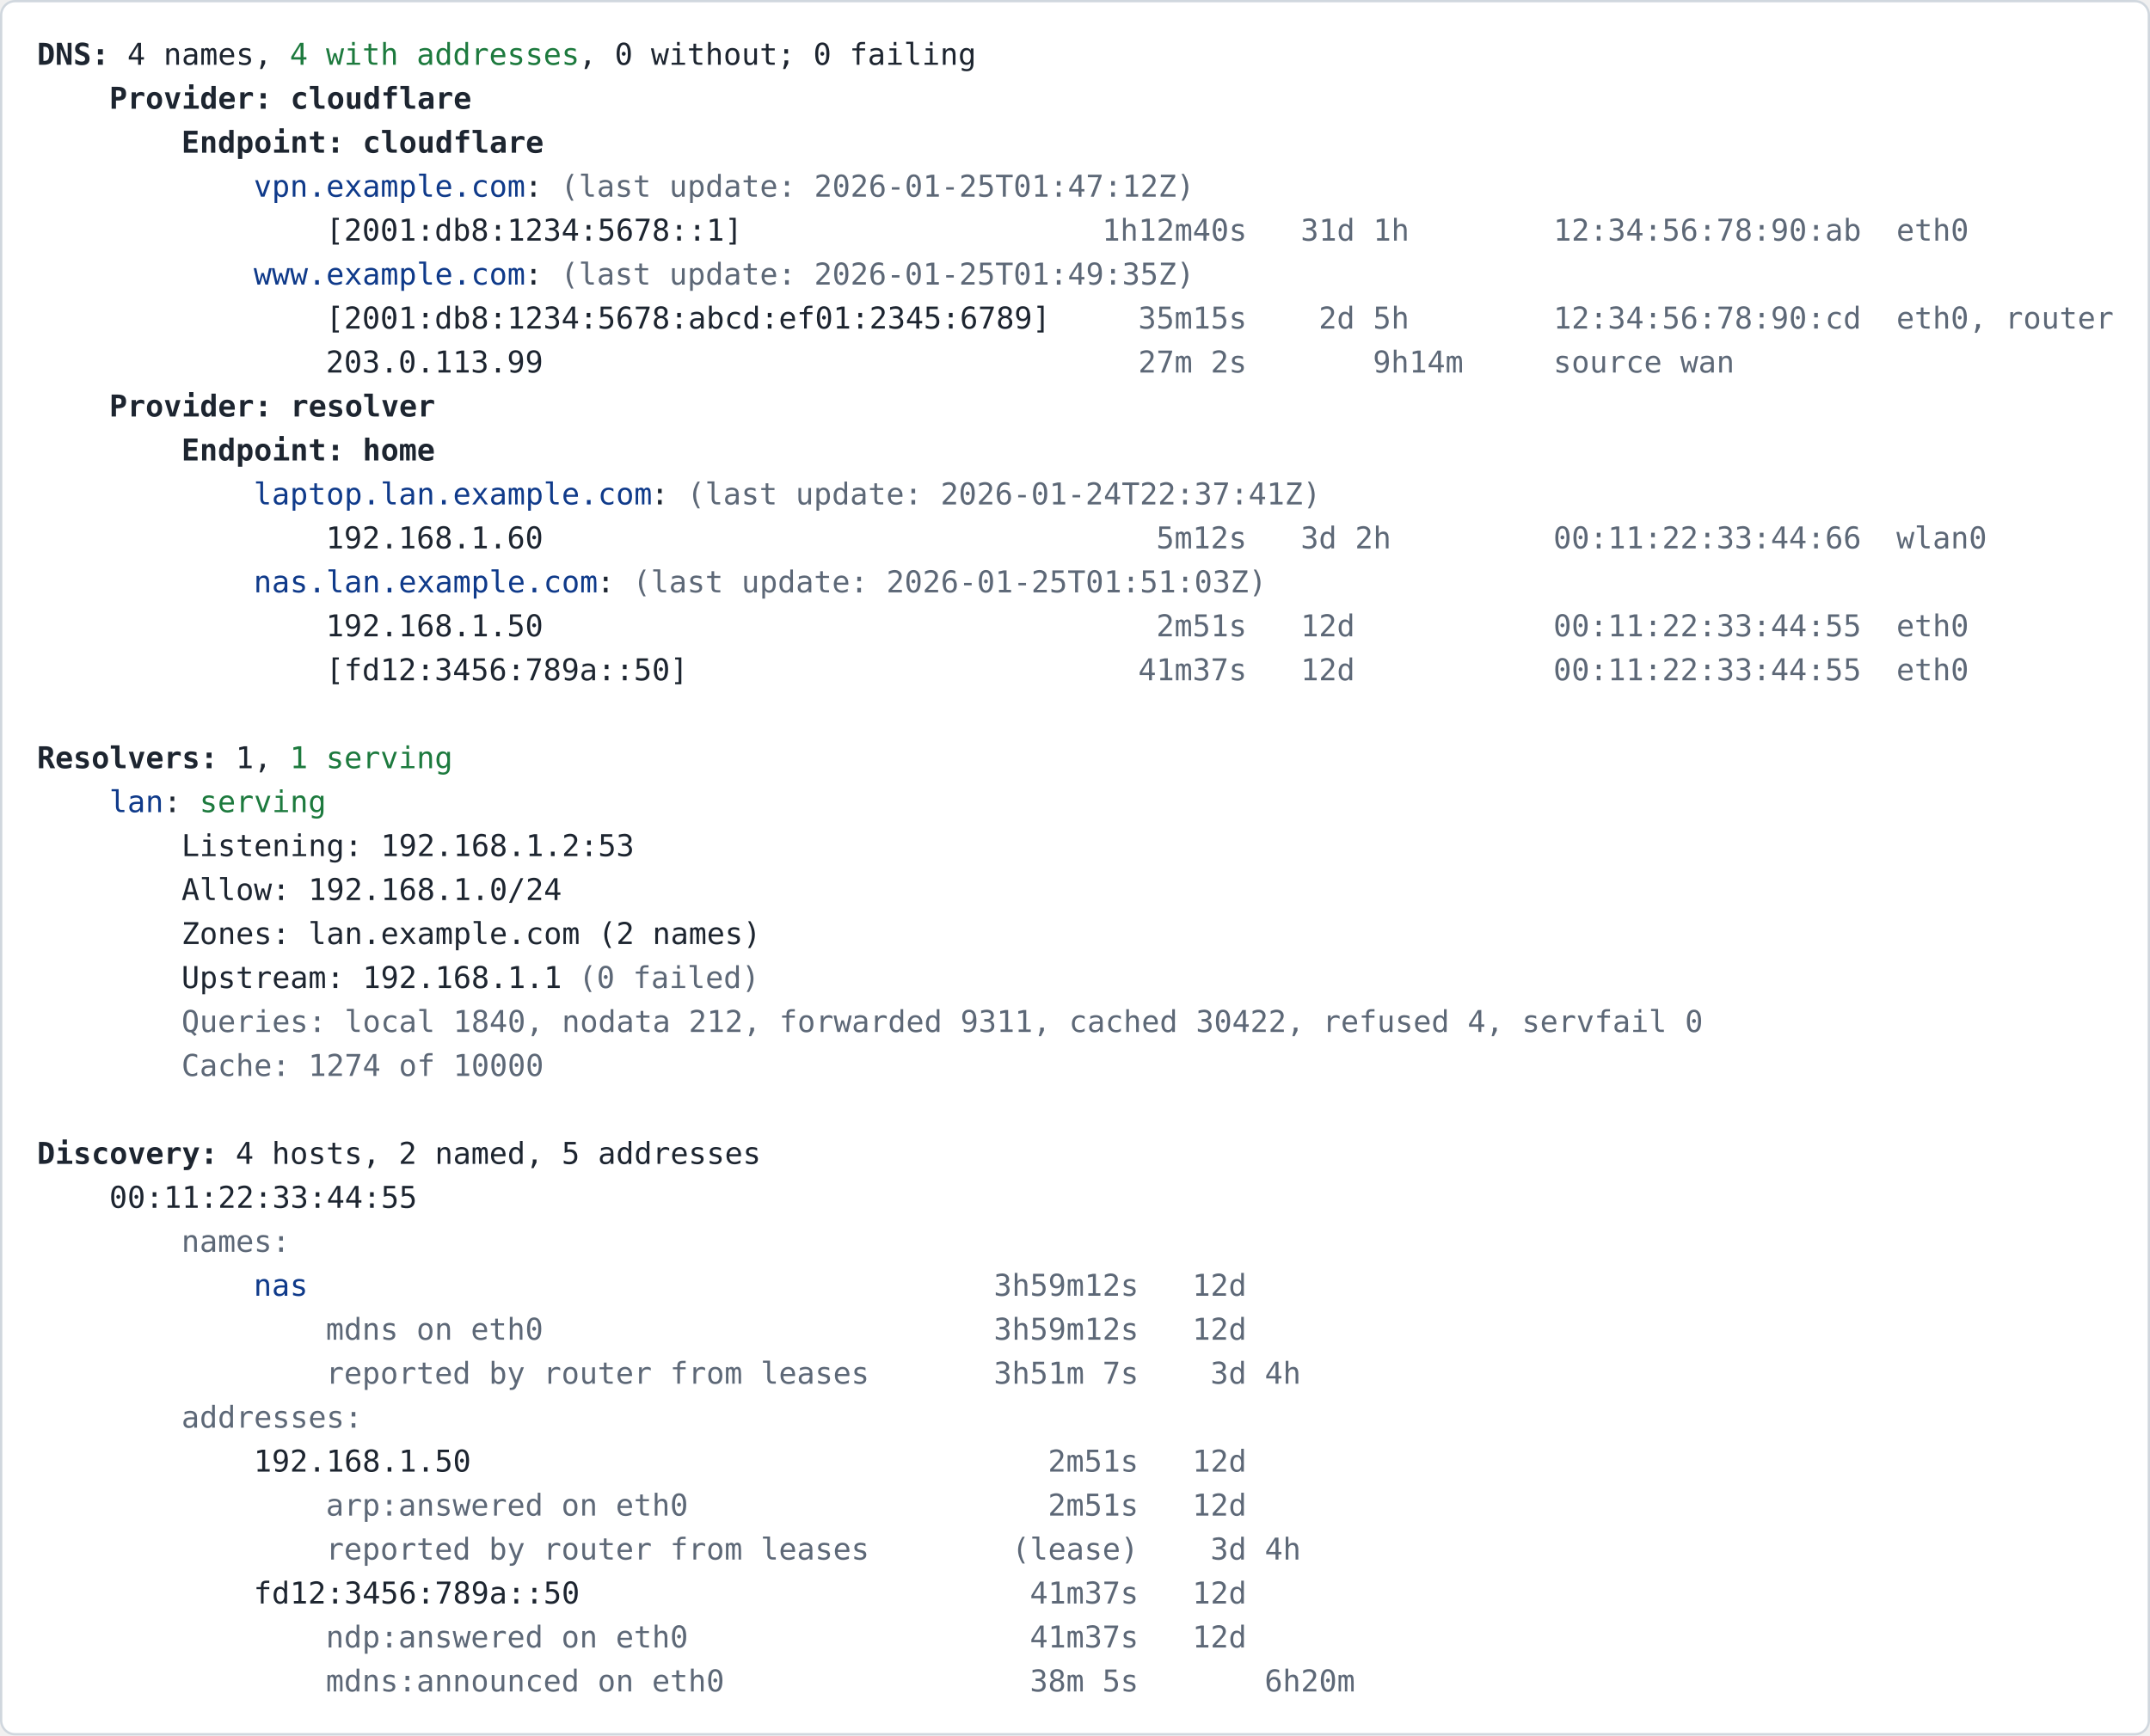
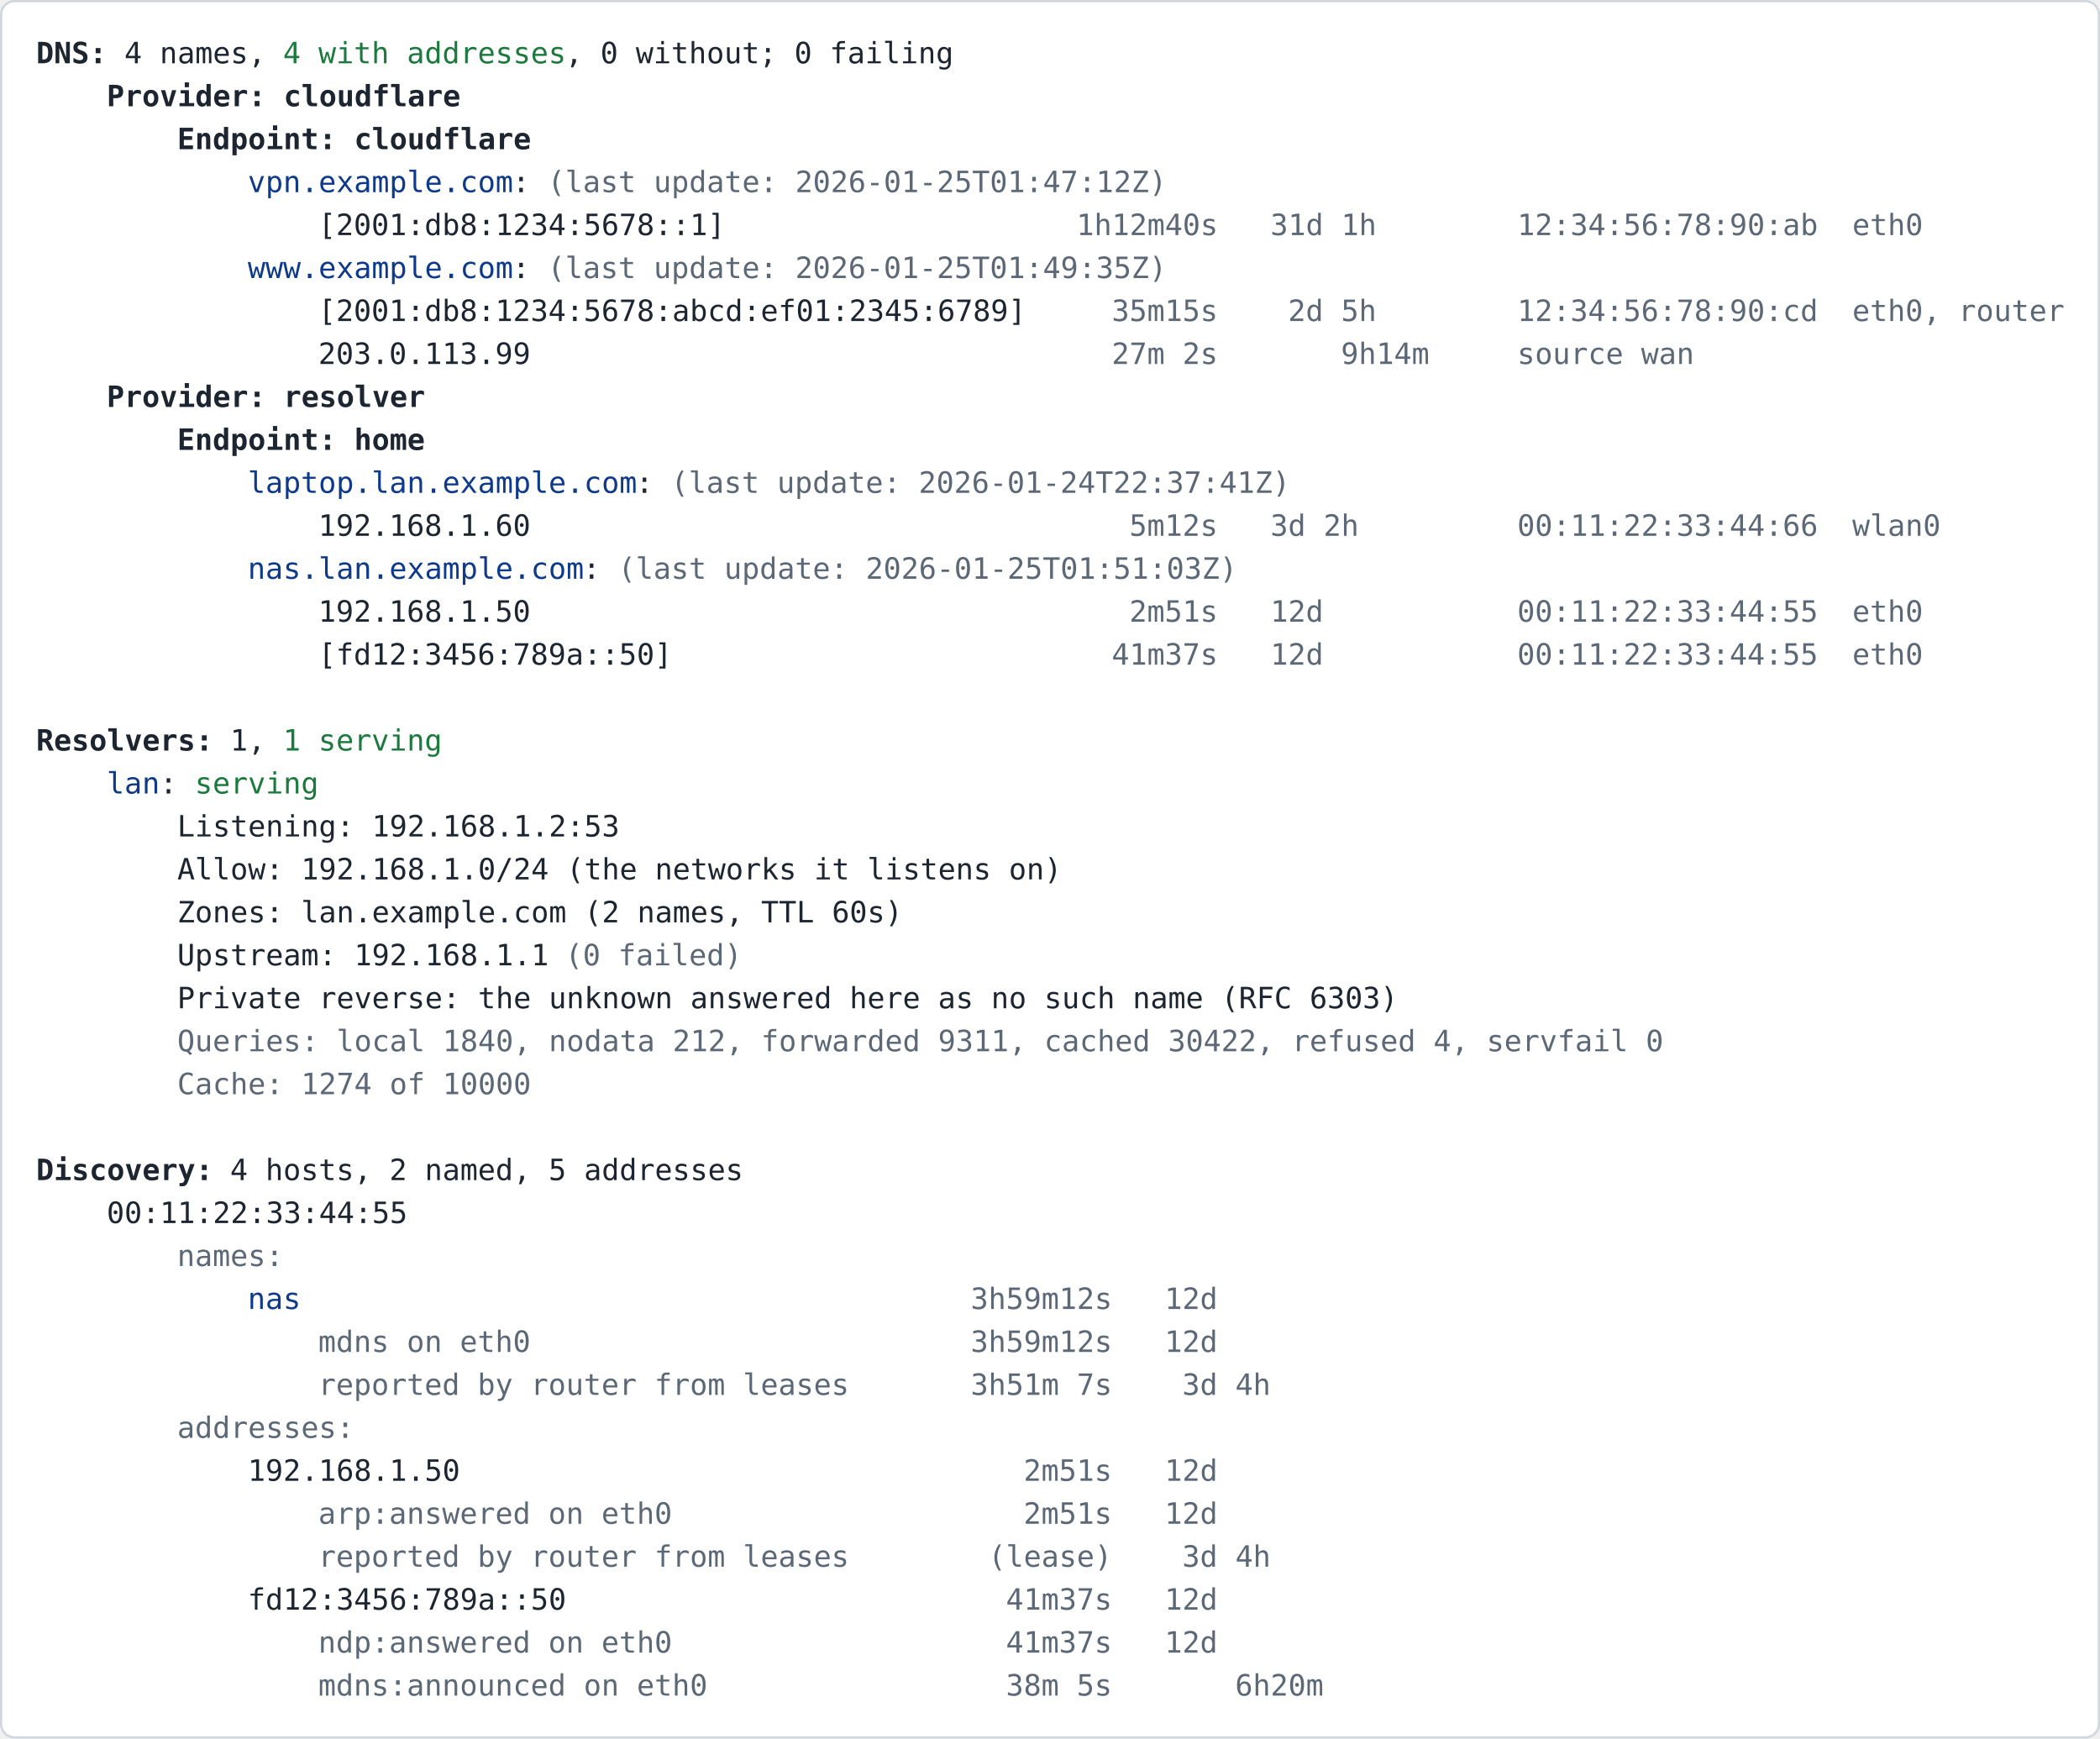
- <svg xmlns="http://www.w3.org/2000/svg" viewBox="0 0 929 750" width="929" height="750" role="img" aria-label="The report of ipv6ddns, with its colors">
-   <rect x="0.5" y="0.5" width="928" height="749" rx="6" fill="#ffffff" stroke="#d0d7de" />
+ <svg xmlns="http://www.w3.org/2000/svg" viewBox="0 0 929 769" width="929" height="769" role="img" aria-label="The report of ipv6ddns, with its colors">
+   <rect x="0.5" y="0.5" width="928" height="768" rx="6" fill="#ffffff" stroke="#d0d7de" />
  <g font-family="ui-monospace, SFMono-Regular, 'SF Mono', Menlo, Consolas, 'DejaVu Sans Mono', monospace" font-size="13" fill="#1d2530">
    <text x="16" y="28" textLength="31.2" lengthAdjust="spacingAndGlyphs" fill="#1d2530" font-weight="600">DNS:</text>
    <text x="55" y="28" textLength="62.4" lengthAdjust="spacingAndGlyphs">4 names,</text>
    <text x="125.2" y="28" textLength="124.8" lengthAdjust="spacingAndGlyphs" fill="#1d7a3e">4 with addresses</text>
    <text x="250" y="28" textLength="7.8" lengthAdjust="spacingAndGlyphs">,</text>
    <text x="265.6" y="28" textLength="70.2" lengthAdjust="spacingAndGlyphs">0 without</text>
    <text x="335.8" y="28" textLength="7.8" lengthAdjust="spacingAndGlyphs">;</text>
    <text x="351.4" y="28" textLength="70.2" lengthAdjust="spacingAndGlyphs">0 failing</text>
    <text x="47.2" y="47" textLength="156" lengthAdjust="spacingAndGlyphs" fill="#1d2530" font-weight="600">Provider: cloudflare</text>
    <text x="78.4" y="66" textLength="156" lengthAdjust="spacingAndGlyphs" fill="#1d2530" font-weight="600">Endpoint: cloudflare</text>
    <text x="109.6" y="85" textLength="117" lengthAdjust="spacingAndGlyphs" fill="#0f3a8a">vpn.example.com</text>
    <text x="226.6" y="85" textLength="7.8" lengthAdjust="spacingAndGlyphs">:</text>
    <text x="242.2" y="85" textLength="273" lengthAdjust="spacingAndGlyphs" fill="#5d6877">(last update: 2026-01-25T01:47:12Z)</text>
    <text x="140.8" y="104" textLength="179.4" lengthAdjust="spacingAndGlyphs">[2001:db8:1234:5678::1]</text>
    <text x="476.2" y="104" textLength="62.4" lengthAdjust="spacingAndGlyphs" fill="#5d6877">1h12m40s</text>
    <text x="562" y="104" textLength="46.8" lengthAdjust="spacingAndGlyphs" fill="#5d6877">31d 1h</text>
    <text x="671.2" y="104" textLength="132.6" lengthAdjust="spacingAndGlyphs" fill="#5d6877">12:34:56:78:90:ab</text>
    <text x="819.4" y="104" textLength="31.2" lengthAdjust="spacingAndGlyphs" fill="#5d6877">eth0</text>
    <text x="109.6" y="123" textLength="117" lengthAdjust="spacingAndGlyphs" fill="#0f3a8a">www.example.com</text>
    <text x="226.6" y="123" textLength="7.8" lengthAdjust="spacingAndGlyphs">:</text>
    <text x="242.2" y="123" textLength="273" lengthAdjust="spacingAndGlyphs" fill="#5d6877">(last update: 2026-01-25T01:49:35Z)</text>
    <text x="140.8" y="142" textLength="312" lengthAdjust="spacingAndGlyphs">[2001:db8:1234:5678:abcd:ef01:2345:6789]</text>
    <text x="491.8" y="142" textLength="46.8" lengthAdjust="spacingAndGlyphs" fill="#5d6877">35m15s</text>
    <text x="569.8" y="142" textLength="39" lengthAdjust="spacingAndGlyphs" fill="#5d6877">2d 5h</text>
    <text x="671.2" y="142" textLength="132.6" lengthAdjust="spacingAndGlyphs" fill="#5d6877">12:34:56:78:90:cd</text>
    <text x="819.4" y="142" textLength="93.6" lengthAdjust="spacingAndGlyphs" fill="#5d6877">eth0, router</text>
    <text x="140.8" y="161" textLength="93.6" lengthAdjust="spacingAndGlyphs">203.0.113.99</text>
    <text x="491.8" y="161" textLength="46.8" lengthAdjust="spacingAndGlyphs" fill="#5d6877">27m 2s</text>
    <text x="593.2" y="161" textLength="39" lengthAdjust="spacingAndGlyphs" fill="#5d6877">9h14m</text>
    <text x="671.2" y="161" textLength="78" lengthAdjust="spacingAndGlyphs" fill="#5d6877">source wan</text>
    <text x="47.2" y="180" textLength="140.4" lengthAdjust="spacingAndGlyphs" fill="#1d2530" font-weight="600">Provider: resolver</text>
    <text x="78.4" y="199" textLength="109.2" lengthAdjust="spacingAndGlyphs" fill="#1d2530" font-weight="600">Endpoint: home</text>
    <text x="109.6" y="218" textLength="171.6" lengthAdjust="spacingAndGlyphs" fill="#0f3a8a">laptop.lan.example.com</text>
    <text x="281.2" y="218" textLength="7.8" lengthAdjust="spacingAndGlyphs">:</text>
    <text x="296.8" y="218" textLength="273" lengthAdjust="spacingAndGlyphs" fill="#5d6877">(last update: 2026-01-24T22:37:41Z)</text>
    <text x="140.8" y="237" textLength="93.6" lengthAdjust="spacingAndGlyphs">192.168.1.60</text>
    <text x="499.6" y="237" textLength="39" lengthAdjust="spacingAndGlyphs" fill="#5d6877">5m12s</text>
    <text x="562" y="237" textLength="39" lengthAdjust="spacingAndGlyphs" fill="#5d6877">3d 2h</text>
    <text x="671.2" y="237" textLength="132.6" lengthAdjust="spacingAndGlyphs" fill="#5d6877">00:11:22:33:44:66</text>
    <text x="819.4" y="237" textLength="39" lengthAdjust="spacingAndGlyphs" fill="#5d6877">wlan0</text>
    <text x="109.6" y="256" textLength="148.2" lengthAdjust="spacingAndGlyphs" fill="#0f3a8a">nas.lan.example.com</text>
    <text x="257.8" y="256" textLength="7.8" lengthAdjust="spacingAndGlyphs">:</text>
    <text x="273.4" y="256" textLength="273" lengthAdjust="spacingAndGlyphs" fill="#5d6877">(last update: 2026-01-25T01:51:03Z)</text>
    <text x="140.8" y="275" textLength="93.6" lengthAdjust="spacingAndGlyphs">192.168.1.50</text>
    <text x="499.6" y="275" textLength="39" lengthAdjust="spacingAndGlyphs" fill="#5d6877">2m51s</text>
    <text x="562" y="275" textLength="23.4" lengthAdjust="spacingAndGlyphs" fill="#5d6877">12d</text>
    <text x="671.2" y="275" textLength="132.6" lengthAdjust="spacingAndGlyphs" fill="#5d6877">00:11:22:33:44:55</text>
    <text x="819.4" y="275" textLength="31.2" lengthAdjust="spacingAndGlyphs" fill="#5d6877">eth0</text>
    <text x="140.8" y="294" textLength="156" lengthAdjust="spacingAndGlyphs">[fd12:3456:789a::50]</text>
    <text x="491.8" y="294" textLength="46.8" lengthAdjust="spacingAndGlyphs" fill="#5d6877">41m37s</text>
    <text x="562" y="294" textLength="23.4" lengthAdjust="spacingAndGlyphs" fill="#5d6877">12d</text>
    <text x="671.2" y="294" textLength="132.6" lengthAdjust="spacingAndGlyphs" fill="#5d6877">00:11:22:33:44:55</text>
    <text x="819.4" y="294" textLength="31.2" lengthAdjust="spacingAndGlyphs" fill="#5d6877">eth0</text>
    <text x="16" y="332" textLength="78" lengthAdjust="spacingAndGlyphs" fill="#1d2530" font-weight="600">Resolvers:</text>
    <text x="101.8" y="332" textLength="15.6" lengthAdjust="spacingAndGlyphs">1,</text>
    <text x="125.2" y="332" textLength="70.2" lengthAdjust="spacingAndGlyphs" fill="#1d7a3e">1 serving</text>
    <text x="47.2" y="351" textLength="23.4" lengthAdjust="spacingAndGlyphs" fill="#0f3a8a">lan</text>
    <text x="70.6" y="351" textLength="7.8" lengthAdjust="spacingAndGlyphs">:</text>
    <text x="86.2" y="351" textLength="54.6" lengthAdjust="spacingAndGlyphs" fill="#1d7a3e">serving</text>
    <text x="78.4" y="370" textLength="195" lengthAdjust="spacingAndGlyphs">Listening: 192.168.1.2:53</text>
-     <text x="78.4" y="389" textLength="163.8" lengthAdjust="spacingAndGlyphs">Allow: 192.168.1.0/24</text>
-     <text x="78.4" y="408" textLength="249.6" lengthAdjust="spacingAndGlyphs">Zones: lan.example.com (2 names)</text>
+     <text x="78.4" y="389" textLength="390" lengthAdjust="spacingAndGlyphs">Allow: 192.168.1.0/24 (the networks it listens on)</text>
+     <text x="78.4" y="408" textLength="319.8" lengthAdjust="spacingAndGlyphs">Zones: lan.example.com (2 names, TTL 60s)</text>
    <text x="78.4" y="427" textLength="163.8" lengthAdjust="spacingAndGlyphs">Upstream: 192.168.1.1</text>
    <text x="250" y="427" textLength="78" lengthAdjust="spacingAndGlyphs" fill="#5d6877">(0 failed)</text>
-     <text x="78.4" y="446" textLength="655.2" lengthAdjust="spacingAndGlyphs" fill="#5d6877">Queries: local 1840, nodata 212, forwarded 9311, cached 30422, refused 4, servfail 0</text>
-     <text x="78.4" y="465" textLength="156" lengthAdjust="spacingAndGlyphs" fill="#5d6877">Cache: 1274 of 10000</text>
-     <text x="16" y="503" textLength="78" lengthAdjust="spacingAndGlyphs" fill="#1d2530" font-weight="600">Discovery:</text>
-     <text x="101.8" y="503" textLength="226.2" lengthAdjust="spacingAndGlyphs">4 hosts, 2 named, 5 addresses</text>
-     <text x="47.2" y="522" textLength="132.6" lengthAdjust="spacingAndGlyphs">00:11:22:33:44:55</text>
-     <text x="78.4" y="541" textLength="46.8" lengthAdjust="spacingAndGlyphs" fill="#5d6877">names:</text>
-     <text x="109.6" y="560" textLength="23.4" lengthAdjust="spacingAndGlyphs" fill="#0f3a8a">nas</text>
-     <text x="429.4" y="560" textLength="62.4" lengthAdjust="spacingAndGlyphs" fill="#5d6877">3h59m12s</text>
-     <text x="515.2" y="560" textLength="23.4" lengthAdjust="spacingAndGlyphs" fill="#5d6877">12d</text>
-     <text x="140.8" y="579" textLength="93.6" lengthAdjust="spacingAndGlyphs" fill="#5d6877">mdns on eth0</text>
+     <text x="78.4" y="446" textLength="538.2" lengthAdjust="spacingAndGlyphs">Private reverse: the unknown answered here as no such name (RFC 6303)</text>
+     <text x="78.4" y="465" textLength="655.2" lengthAdjust="spacingAndGlyphs" fill="#5d6877">Queries: local 1840, nodata 212, forwarded 9311, cached 30422, refused 4, servfail 0</text>
+     <text x="78.4" y="484" textLength="156" lengthAdjust="spacingAndGlyphs" fill="#5d6877">Cache: 1274 of 10000</text>
+     <text x="16" y="522" textLength="78" lengthAdjust="spacingAndGlyphs" fill="#1d2530" font-weight="600">Discovery:</text>
+     <text x="101.8" y="522" textLength="226.2" lengthAdjust="spacingAndGlyphs">4 hosts, 2 named, 5 addresses</text>
+     <text x="47.2" y="541" textLength="132.6" lengthAdjust="spacingAndGlyphs">00:11:22:33:44:55</text>
+     <text x="78.4" y="560" textLength="46.8" lengthAdjust="spacingAndGlyphs" fill="#5d6877">names:</text>
+     <text x="109.6" y="579" textLength="23.4" lengthAdjust="spacingAndGlyphs" fill="#0f3a8a">nas</text>
    <text x="429.4" y="579" textLength="62.4" lengthAdjust="spacingAndGlyphs" fill="#5d6877">3h59m12s</text>
    <text x="515.2" y="579" textLength="23.4" lengthAdjust="spacingAndGlyphs" fill="#5d6877">12d</text>
-     <text x="140.8" y="598" textLength="234" lengthAdjust="spacingAndGlyphs" fill="#5d6877">reported by router from leases</text>
-     <text x="429.4" y="598" textLength="62.4" lengthAdjust="spacingAndGlyphs" fill="#5d6877">3h51m 7s</text>
-     <text x="523" y="598" textLength="39" lengthAdjust="spacingAndGlyphs" fill="#5d6877">3d 4h</text>
-     <text x="78.4" y="617" textLength="78" lengthAdjust="spacingAndGlyphs" fill="#5d6877">addresses:</text>
-     <text x="109.6" y="636" textLength="93.6" lengthAdjust="spacingAndGlyphs">192.168.1.50</text>
-     <text x="452.8" y="636" textLength="39" lengthAdjust="spacingAndGlyphs" fill="#5d6877">2m51s</text>
-     <text x="515.2" y="636" textLength="23.4" lengthAdjust="spacingAndGlyphs" fill="#5d6877">12d</text>
-     <text x="140.8" y="655" textLength="156" lengthAdjust="spacingAndGlyphs" fill="#5d6877">arp:answered on eth0</text>
+     <text x="140.8" y="598" textLength="93.6" lengthAdjust="spacingAndGlyphs" fill="#5d6877">mdns on eth0</text>
+     <text x="429.4" y="598" textLength="62.4" lengthAdjust="spacingAndGlyphs" fill="#5d6877">3h59m12s</text>
+     <text x="515.2" y="598" textLength="23.4" lengthAdjust="spacingAndGlyphs" fill="#5d6877">12d</text>
+     <text x="140.8" y="617" textLength="234" lengthAdjust="spacingAndGlyphs" fill="#5d6877">reported by router from leases</text>
+     <text x="429.4" y="617" textLength="62.4" lengthAdjust="spacingAndGlyphs" fill="#5d6877">3h51m 7s</text>
+     <text x="523" y="617" textLength="39" lengthAdjust="spacingAndGlyphs" fill="#5d6877">3d 4h</text>
+     <text x="78.4" y="636" textLength="78" lengthAdjust="spacingAndGlyphs" fill="#5d6877">addresses:</text>
+     <text x="109.6" y="655" textLength="93.6" lengthAdjust="spacingAndGlyphs">192.168.1.50</text>
    <text x="452.8" y="655" textLength="39" lengthAdjust="spacingAndGlyphs" fill="#5d6877">2m51s</text>
    <text x="515.2" y="655" textLength="23.4" lengthAdjust="spacingAndGlyphs" fill="#5d6877">12d</text>
-     <text x="140.8" y="674" textLength="234" lengthAdjust="spacingAndGlyphs" fill="#5d6877">reported by router from leases</text>
-     <text x="437.2" y="674" textLength="54.6" lengthAdjust="spacingAndGlyphs" fill="#5d6877">(lease)</text>
-     <text x="523" y="674" textLength="39" lengthAdjust="spacingAndGlyphs" fill="#5d6877">3d 4h</text>
-     <text x="109.6" y="693" textLength="140.4" lengthAdjust="spacingAndGlyphs">fd12:3456:789a::50</text>
-     <text x="445" y="693" textLength="46.8" lengthAdjust="spacingAndGlyphs" fill="#5d6877">41m37s</text>
-     <text x="515.2" y="693" textLength="23.4" lengthAdjust="spacingAndGlyphs" fill="#5d6877">12d</text>
-     <text x="140.8" y="712" textLength="156" lengthAdjust="spacingAndGlyphs" fill="#5d6877">ndp:answered on eth0</text>
+     <text x="140.8" y="674" textLength="156" lengthAdjust="spacingAndGlyphs" fill="#5d6877">arp:answered on eth0</text>
+     <text x="452.8" y="674" textLength="39" lengthAdjust="spacingAndGlyphs" fill="#5d6877">2m51s</text>
+     <text x="515.2" y="674" textLength="23.4" lengthAdjust="spacingAndGlyphs" fill="#5d6877">12d</text>
+     <text x="140.8" y="693" textLength="234" lengthAdjust="spacingAndGlyphs" fill="#5d6877">reported by router from leases</text>
+     <text x="437.2" y="693" textLength="54.6" lengthAdjust="spacingAndGlyphs" fill="#5d6877">(lease)</text>
+     <text x="523" y="693" textLength="39" lengthAdjust="spacingAndGlyphs" fill="#5d6877">3d 4h</text>
+     <text x="109.6" y="712" textLength="140.4" lengthAdjust="spacingAndGlyphs">fd12:3456:789a::50</text>
    <text x="445" y="712" textLength="46.8" lengthAdjust="spacingAndGlyphs" fill="#5d6877">41m37s</text>
    <text x="515.2" y="712" textLength="23.4" lengthAdjust="spacingAndGlyphs" fill="#5d6877">12d</text>
-     <text x="140.8" y="731" textLength="171.6" lengthAdjust="spacingAndGlyphs" fill="#5d6877">mdns:announced on eth0</text>
-     <text x="445" y="731" textLength="46.8" lengthAdjust="spacingAndGlyphs" fill="#5d6877">38m 5s</text>
-     <text x="546.4" y="731" textLength="39" lengthAdjust="spacingAndGlyphs" fill="#5d6877">6h20m</text>
+     <text x="140.8" y="731" textLength="156" lengthAdjust="spacingAndGlyphs" fill="#5d6877">ndp:answered on eth0</text>
+     <text x="445" y="731" textLength="46.8" lengthAdjust="spacingAndGlyphs" fill="#5d6877">41m37s</text>
+     <text x="515.2" y="731" textLength="23.4" lengthAdjust="spacingAndGlyphs" fill="#5d6877">12d</text>
+     <text x="140.8" y="750" textLength="171.6" lengthAdjust="spacingAndGlyphs" fill="#5d6877">mdns:announced on eth0</text>
+     <text x="445" y="750" textLength="46.8" lengthAdjust="spacingAndGlyphs" fill="#5d6877">38m 5s</text>
+     <text x="546.4" y="750" textLength="39" lengthAdjust="spacingAndGlyphs" fill="#5d6877">6h20m</text>
  </g>
</svg>
